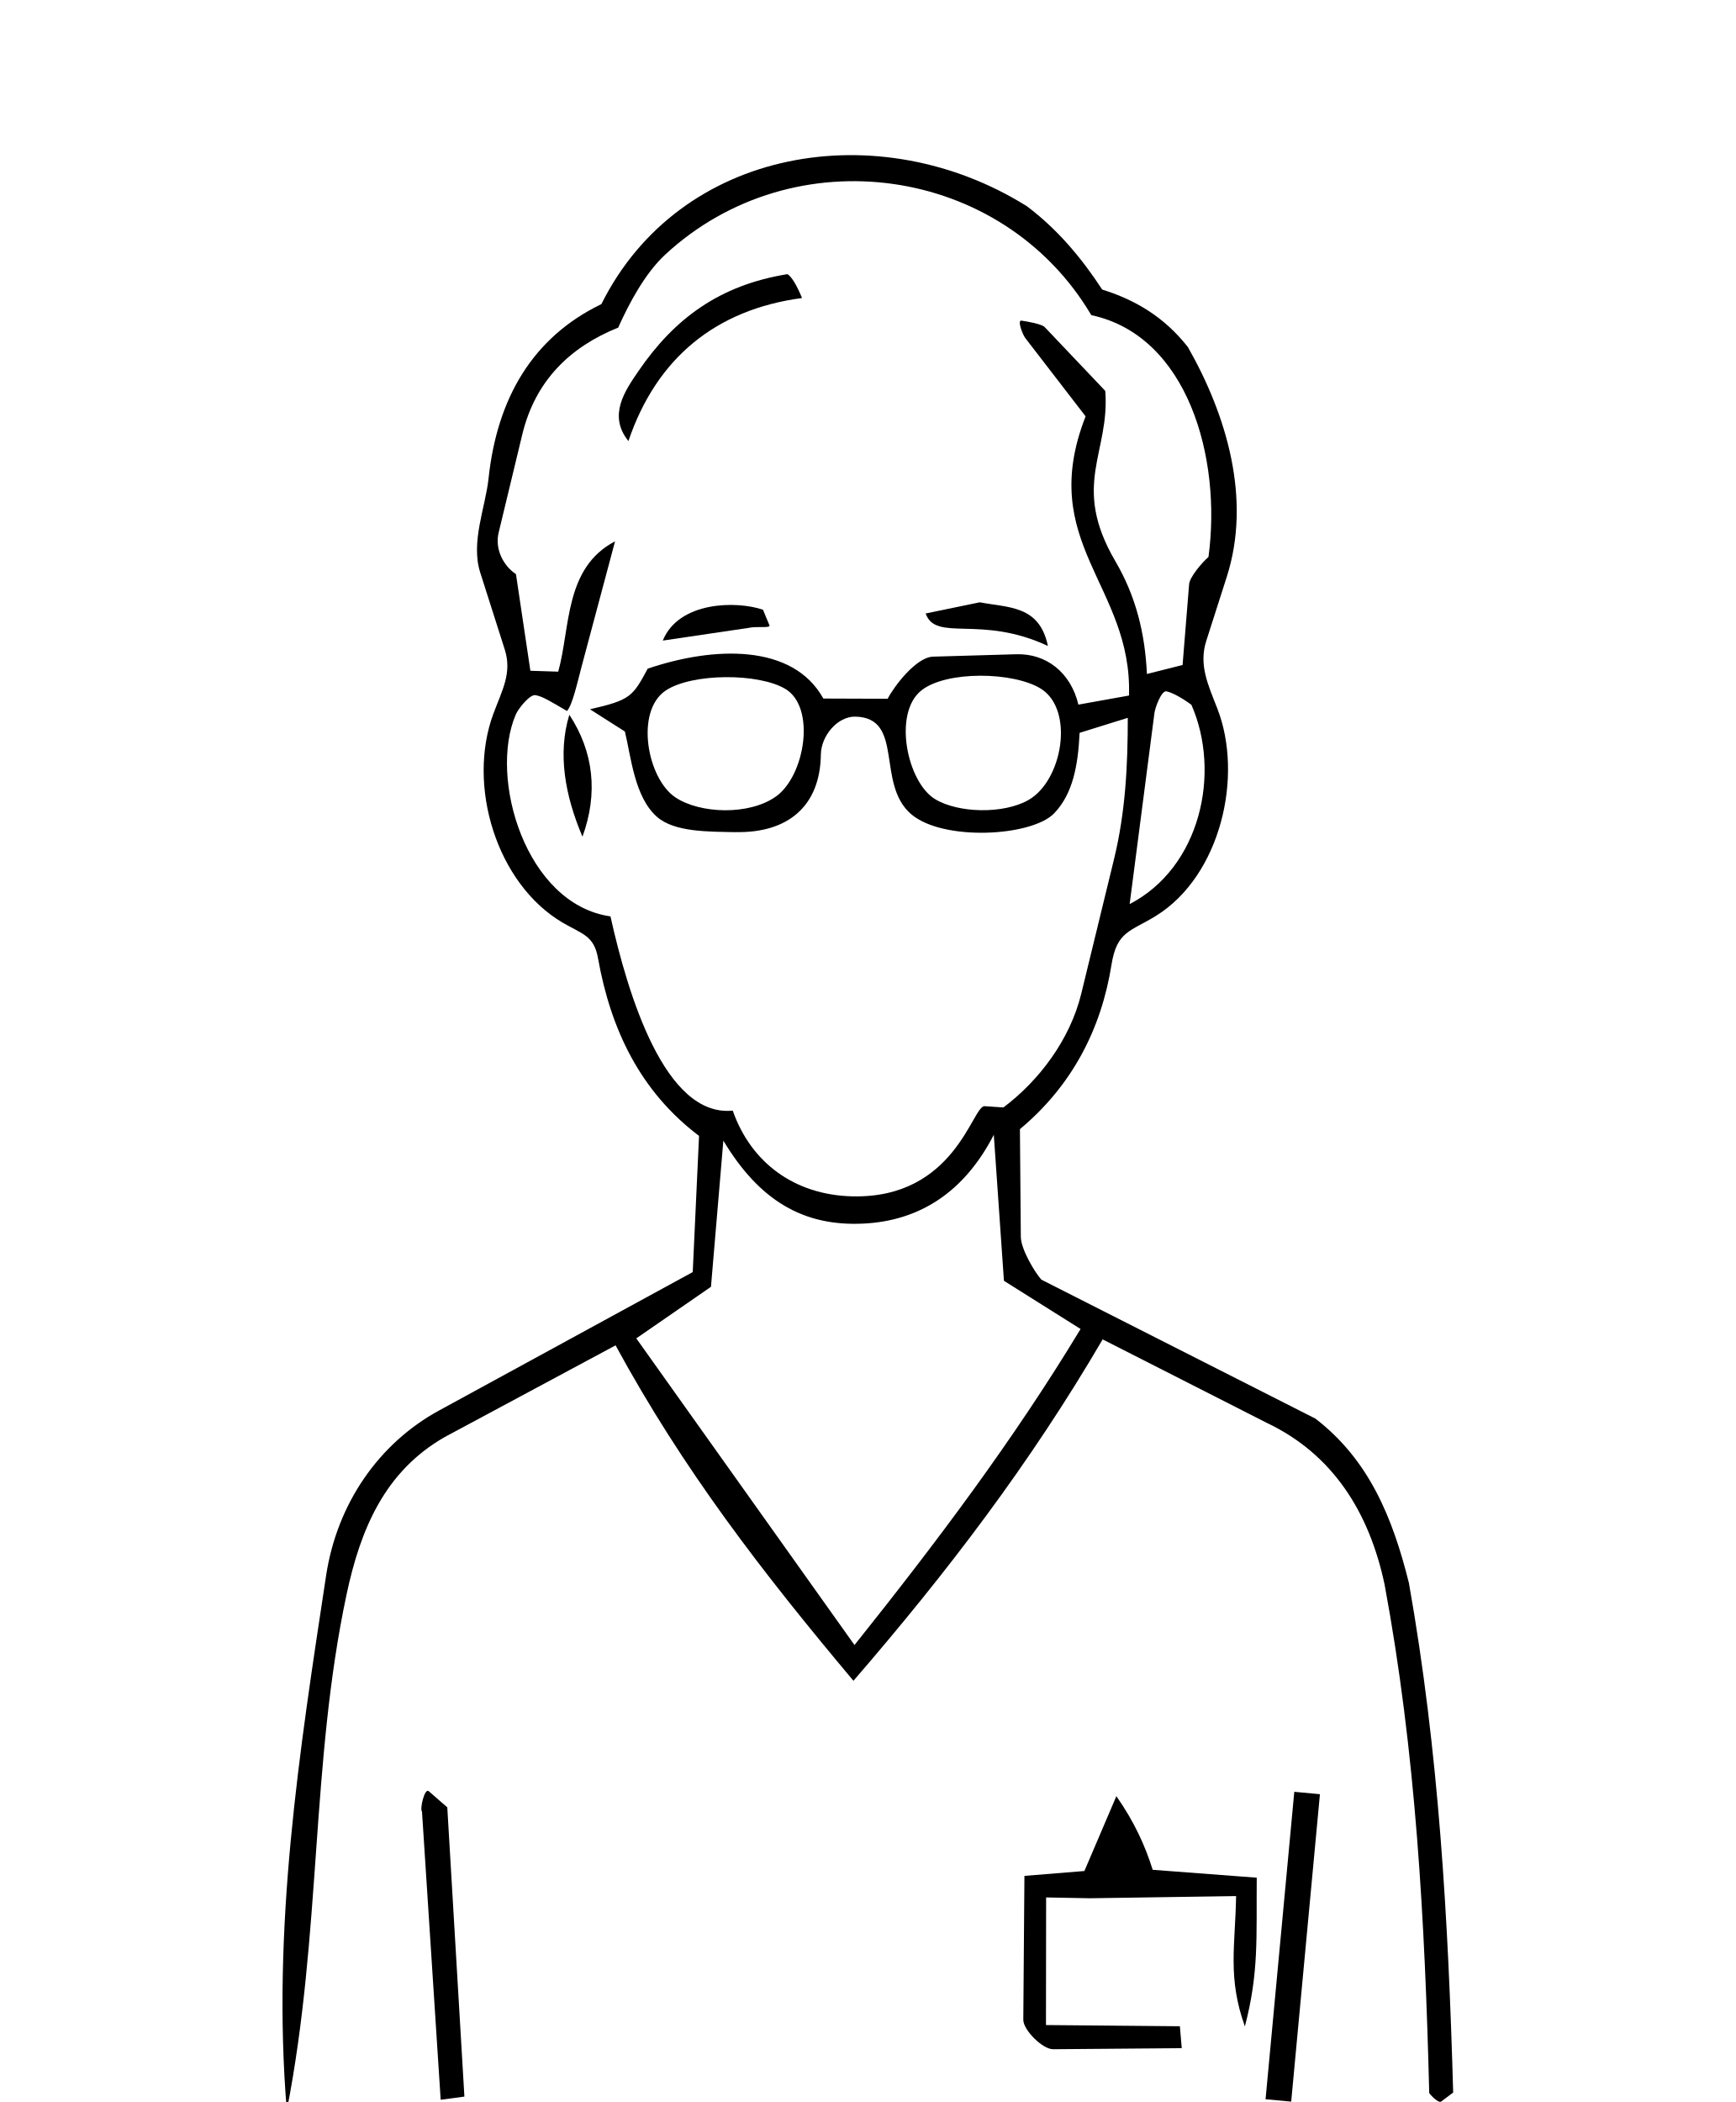
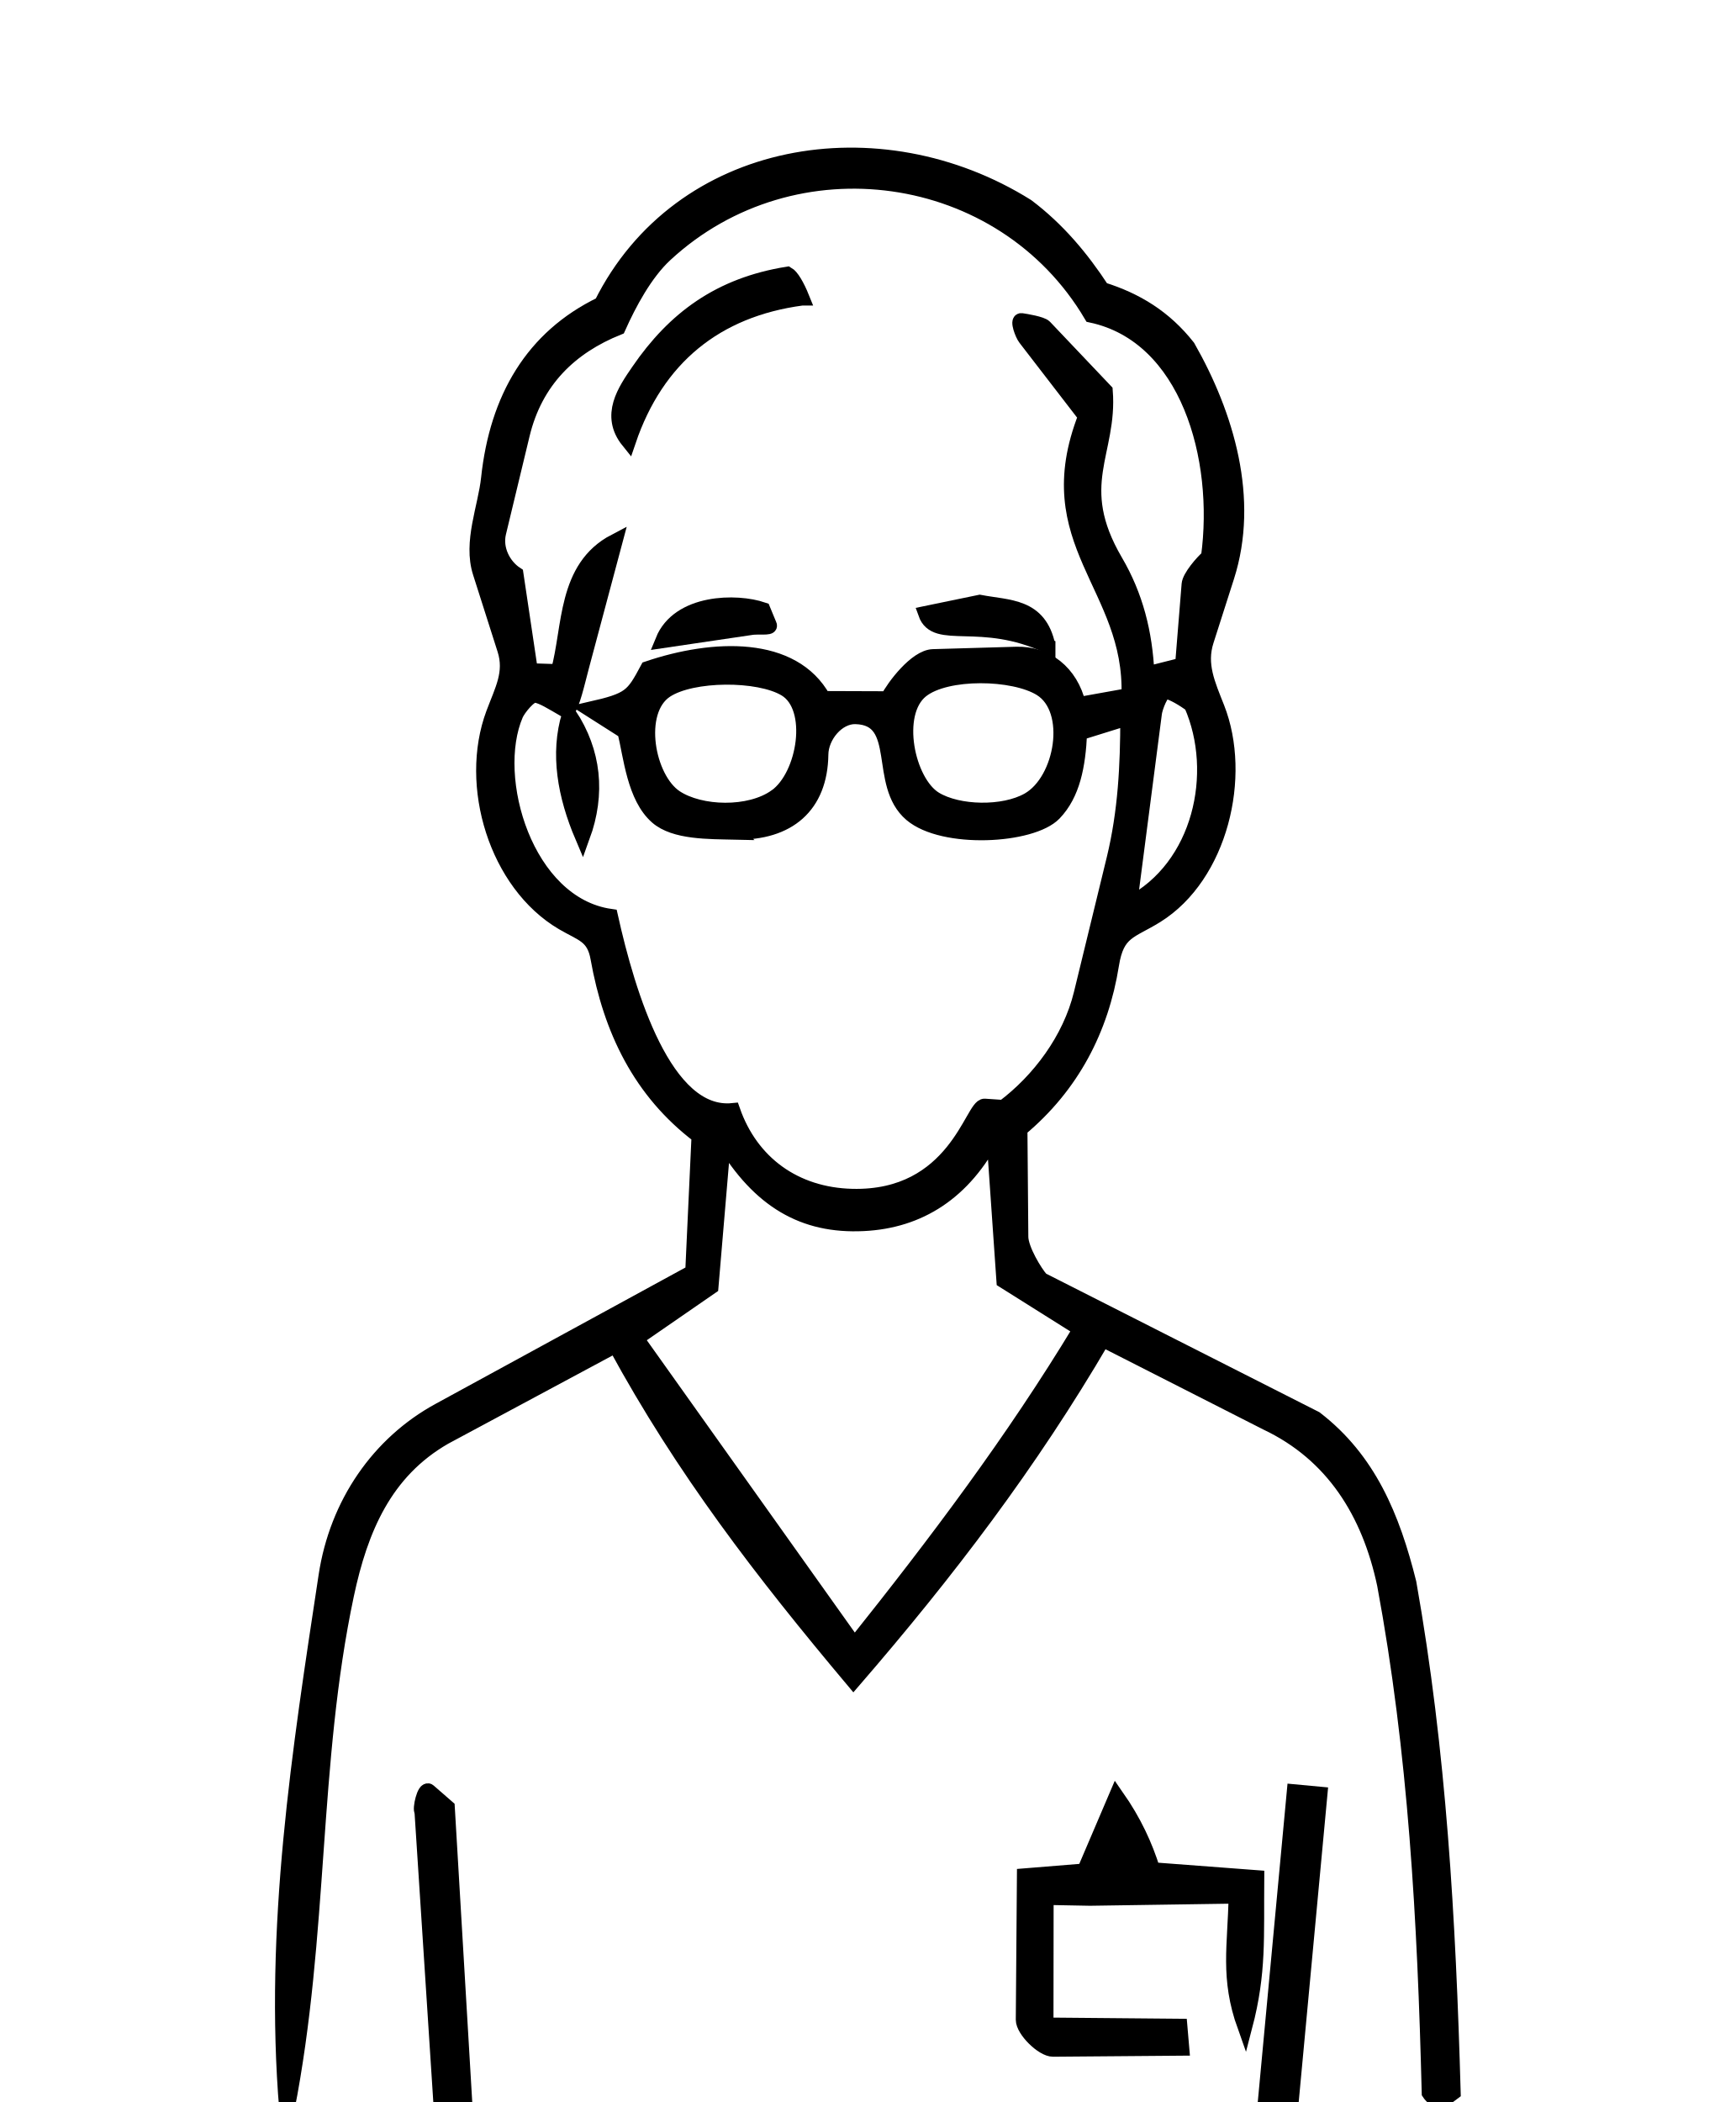
<svg xmlns="http://www.w3.org/2000/svg" id="_レイヤー_1" data-name="レイヤー 1" viewBox="0 0 231.24 280">
-   <path d="M146.9,178.42c-9.69,16.56-20.63,30.93-33.2,45.47-12.16-14.48-22.67-28.09-31.69-44.68l-22.79,12.23c-7.95,4.57-11.19,12.2-13.06,21-4.78,22.54-3.33,45.1-7.95,68.68-2.03-24.38,1.71-48,5.23-71.21,1.46-9.63,7.03-17.65,15.07-22.03l33.78-18.43.84-18.14c-7.82-5.92-11.76-14.13-13.46-23.67-.54-3.04-2.11-3.21-4.7-4.73-8.83-5.19-12.8-18.29-9.23-27.86,1.19-3.18,2.49-5.43,1.51-8.52l-3.27-10.26c-1.3-4.07.7-8.67,1.11-12.56,1.14-10.64,5.85-18.77,15.03-23.2,10.43-20.94,37.03-25.35,56.7-13.03,4.05,3.05,7.25,6.85,10.02,11.09,4.54,1.42,8.31,3.72,11.41,7.65,5.18,9.09,8.5,20.27,5.19,30.61l-2.73,8.53c-1.01,3.15.18,5.75,1.44,8.94,3.58,9.09.44,22.35-8.1,27.67-3.44,2.14-5.25,2.02-5.97,6.54-1.37,8.59-5.27,16.12-12.2,21.9l.12,14.34c.01,1.68,1.9,4.79,2.74,5.71l36.51,18.51c7.1,5.47,10.26,13.09,12.45,21.88,3.99,22.47,5.25,44.82,5.9,67.89l-1.6,1.2c-.33.25-1.37-.79-1.59-1.14-.58-23.07-1.79-45.36-5.95-67.74-2.04-9.62-6.9-17.35-15.68-21.52l-21.89-11.13ZM97.96,110.85c-3.52-.08-8.07.02-10.42-2.03-3.03-2.64-3.48-8.1-4.29-11.38l-4.65-2.96c5.39-1.23,5.69-1.69,7.69-5.41,8.79-2.98,19.33-3.37,23.4,3.98l8.57.03c.82-1.61,3.78-5.54,6.04-5.61l11.09-.32c3.99-.12,7.26,2.42,8.28,6.71l6.74-1.21c.47-14.66-12.38-20.31-5.78-37.19l-8.02-10.41c-.4-.51-1.1-2.42-.53-2.34s2.69.43,3.09.85l8.08,8.51c.65,8.25-4.61,12.5,1.34,22.68,2.72,4.64,3.95,9.53,4.21,15.03l4.75-1.2.87-10.75c.08-.98,1.73-2.9,2.58-3.64,1.79-13.19-2.76-29.47-15.61-32.21-11.84-20.02-39.66-23.89-56.76-8.07-2.69,2.49-4.82,6.49-6.27,9.73-6.4,2.57-11.05,7.06-12.78,14.24l-3.15,13.08c-.53,2.2.65,4.43,2.31,5.52l1.92,12.87,3.71.12c1.64-5.89.81-13.83,7.57-17.36l-4.44,16.62c-.61,2.29-1.23,5.16-1.96,5.98-2.22-1.29-3.25-1.95-4.2-2.11-.76-.13-2.28,1.79-2.62,2.57-3.64,8.42,1.3,25.28,12.61,26.9,2.33,10.45,7.25,26.78,16.29,25.87,2.44,6.97,8.26,11.23,15.9,11.42,13.76.34,16.01-12.12,17.66-12.01l2.5.17c4.74-3.56,8.88-9.03,10.37-15.15l4.37-17.94c1.53-6.3,1.83-12.49,1.83-18.81l-6.42,2c-.2,4.41-.93,8.16-3.39,10.72-2.98,3.09-14.78,3.75-19.04.12-4.74-4.04-.87-12.83-7.42-13-2.42-.06-4.59,2.59-4.62,5.04-.09,6.83-4.32,10.5-11.41,10.34ZM103.38,106.1c3.88-2.78,5.34-11.89,1.25-14.33-3.58-2.14-12.42-2.11-15.92.2-4.14,2.74-2.5,11.75,1.29,14.26,3.31,2.19,9.85,2.39,13.37-.13ZM137.01,106.57c4.57-2.6,6.15-12.03,1.66-14.83-3.62-2.26-12.58-2.43-15.92.23-3.82,3.04-1.89,12.21,1.81,14.47,3.1,1.89,9.13,2.02,12.45.13ZM150.5,120.43c9.43-4.89,12.2-17.48,8.23-26.54-1.05-.79-2.52-1.65-3.34-1.8-.66-.12-1.5,2.17-1.59,2.9l-3.3,25.43ZM113.84,219.13c10.85-13.59,21.13-27.22,30.12-42.1l-10.21-6.42-1.35-19.45c-3.95,7.68-9.93,11.47-17.37,11.83-7.98.39-13.85-3.04-18.66-11.05l-1.65,19.47-9.95,6.87,29.07,40.85Z" />
-   <path d="M139.33,269.75l17.86.16.25,2.92-17.15.14c-1.38.01-3.97-2.55-3.96-3.93l.15-19.16,7.99-.65,4.26-9.97c2.39,3.42,3.82,6.57,4.84,9.81l13.86,1.05c-.07,7.97.31,12.58-1.58,19.81-2.33-6.51-1.28-10.73-1.17-17.36l-19.46.29-5.85-.11-.02,17Z" />
-   <path d="M61.86,279.28l-3.15.42-2.49-38.39c-.32-.28.34-3.19.9-2.71l2.47,2.15,2.28,38.53Z" />
-   <rect x="151.65" y="257.6" width="41.13" height="3.43" transform="translate(-101.99 406.65) rotate(-84.66)" />
-   <path d="M106.84,39.7c-11.46,1.53-19.36,7.97-23.12,19.05-2.76-3.42-.45-6.71,1.36-9.35,4.77-6.96,10.78-11.42,19.83-12.88.52.29,1.26,1.49,1.94,3.18Z" />
-   <path d="M139.61,86.05c-8.95-4.21-14.92-.46-16.29-4.33l7.21-1.49c3.84.74,7.96.38,9.08,5.83Z" />
-   <path d="M99.99,83.6l-11.69,1.73c2.13-5.24,9.83-5.32,13.35-4.11l.86,2.08c.16.38-1.48.14-2.52.29Z" />
-   <path d="M77.6,111.45c-2.33-5.48-3.33-11.05-1.75-16.24,3.25,4.95,3.85,10.48,1.75,16.24Z" />
+   <defs>
+     <style>
+       .cls-1 {
+         stroke: #000;
+         stroke-miterlimit: 10;
+         stroke-width: 2px;
+       }
+     </style>
+   </defs>
+   <path class="cls-1" d="M146.9,178.42c-9.69,16.56-20.63,30.93-33.2,45.47-12.16-14.48-22.67-28.09-31.69-44.68l-22.79,12.23c-7.95,4.57-11.19,12.2-13.06,21-4.78,22.54-3.33,45.1-7.95,68.68-2.03-24.38,1.71-48,5.23-71.21,1.46-9.63,7.03-17.65,15.07-22.03l33.78-18.43.84-18.14c-7.82-5.92-11.76-14.13-13.46-23.67-.54-3.04-2.11-3.21-4.7-4.73-8.83-5.19-12.8-18.29-9.23-27.86,1.19-3.18,2.49-5.43,1.51-8.52l-3.27-10.26c-1.3-4.07.7-8.67,1.11-12.56,1.14-10.64,5.85-18.77,15.03-23.2,10.43-20.94,37.03-25.35,56.7-13.03,4.05,3.05,7.25,6.85,10.02,11.09,4.54,1.42,8.31,3.72,11.41,7.65,5.18,9.09,8.5,20.27,5.19,30.61l-2.73,8.53c-1.01,3.15.18,5.75,1.44,8.94,3.58,9.09.44,22.35-8.1,27.67-3.44,2.14-5.25,2.02-5.97,6.54-1.37,8.59-5.27,16.12-12.2,21.9l.12,14.34c.01,1.68,1.9,4.79,2.74,5.71l36.51,18.51c7.1,5.47,10.26,13.09,12.45,21.88,3.99,22.47,5.25,44.82,5.9,67.89l-1.6,1.2c-.33.25-1.37-.79-1.59-1.14-.58-23.07-1.79-45.36-5.95-67.74-2.04-9.62-6.9-17.35-15.68-21.52l-21.89-11.13ZM97.96,110.85c-3.52-.08-8.07.02-10.42-2.03-3.03-2.64-3.48-8.1-4.29-11.38l-4.65-2.96c5.39-1.23,5.69-1.69,7.69-5.41,8.79-2.98,19.33-3.37,23.4,3.98l8.57.03c.82-1.61,3.78-5.54,6.04-5.61l11.09-.32c3.99-.12,7.26,2.42,8.28,6.71l6.74-1.21c.47-14.66-12.38-20.31-5.78-37.19l-8.02-10.41c-.4-.51-1.1-2.42-.53-2.34s2.69.43,3.09.85l8.08,8.51c.65,8.25-4.61,12.5,1.34,22.68,2.72,4.64,3.95,9.53,4.21,15.03l4.75-1.2.87-10.75c.08-.98,1.73-2.9,2.58-3.64,1.79-13.19-2.76-29.47-15.61-32.21-11.84-20.02-39.66-23.89-56.76-8.07-2.69,2.49-4.82,6.49-6.27,9.73-6.4,2.57-11.05,7.06-12.78,14.24l-3.15,13.08c-.53,2.2.65,4.43,2.31,5.52l1.92,12.87,3.71.12c1.64-5.89.81-13.83,7.57-17.36l-4.44,16.62c-.61,2.29-1.23,5.16-1.96,5.98-2.22-1.29-3.25-1.95-4.2-2.11-.76-.13-2.28,1.79-2.62,2.57-3.64,8.42,1.3,25.28,12.61,26.9,2.33,10.45,7.25,26.78,16.29,25.87,2.44,6.97,8.26,11.23,15.9,11.42,13.76.34,16.01-12.12,17.66-12.01l2.5.17c4.74-3.56,8.88-9.03,10.37-15.15l4.37-17.94c1.53-6.3,1.83-12.49,1.83-18.81l-6.42,2c-.2,4.41-.93,8.16-3.39,10.72-2.98,3.09-14.78,3.75-19.04.12-4.74-4.04-.87-12.83-7.42-13-2.42-.06-4.59,2.59-4.62,5.04-.09,6.83-4.32,10.5-11.41,10.34ZM103.38,106.1c3.88-2.78,5.34-11.89,1.25-14.33-3.58-2.14-12.42-2.11-15.92.2-4.14,2.74-2.5,11.75,1.29,14.26,3.31,2.19,9.85,2.39,13.37-.13ZM137.01,106.57c4.57-2.6,6.15-12.03,1.66-14.83-3.62-2.26-12.58-2.43-15.92.23-3.82,3.04-1.89,12.21,1.81,14.47,3.1,1.89,9.13,2.02,12.45.13ZM150.5,120.43c9.43-4.89,12.2-17.48,8.23-26.54-1.05-.79-2.52-1.65-3.34-1.8-.66-.12-1.5,2.17-1.59,2.9l-3.3,25.43ZM113.84,219.13c10.85-13.59,21.13-27.22,30.12-42.1l-10.21-6.42-1.35-19.45c-3.95,7.68-9.93,11.47-17.37,11.83-7.98.39-13.85-3.04-18.66-11.05l-1.65,19.47-9.95,6.87,29.07,40.85Z" />
+   <path class="cls-1" d="M139.33,269.75l17.86.16.25,2.92-17.15.14c-1.38.01-3.97-2.55-3.96-3.93l.15-19.16,7.99-.65,4.26-9.97c2.39,3.42,3.82,6.57,4.84,9.81l13.86,1.05c-.07,7.97.31,12.58-1.58,19.81-2.33-6.51-1.28-10.73-1.17-17.36l-19.46.29-5.85-.11-.02,17Z" />
+   <path class="cls-1" d="M61.86,279.28l-3.15.42-2.49-38.39c-.32-.28.34-3.19.9-2.71l2.47,2.15,2.28,38.53Z" />
+   <rect class="cls-1" x="151.65" y="257.6" width="41.13" height="3.43" transform="translate(-101.99 406.65) rotate(-84.66)" />
+   <path class="cls-1" d="M106.84,39.7c-11.46,1.53-19.36,7.97-23.12,19.05-2.76-3.42-.45-6.71,1.36-9.35,4.77-6.96,10.78-11.42,19.83-12.88.52.29,1.26,1.49,1.94,3.18Z" />
+   <path class="cls-1" d="M139.61,86.05c-8.95-4.21-14.92-.46-16.29-4.33l7.21-1.49c3.84.74,7.96.38,9.08,5.83Z" />
+   <path class="cls-1" d="M99.99,83.6l-11.69,1.73c2.13-5.24,9.83-5.32,13.35-4.11l.86,2.08c.16.38-1.48.14-2.52.29Z" />
+   <path class="cls-1" d="M77.6,111.45c-2.33-5.48-3.33-11.05-1.75-16.24,3.25,4.95,3.85,10.48,1.75,16.24Z" />
</svg>
